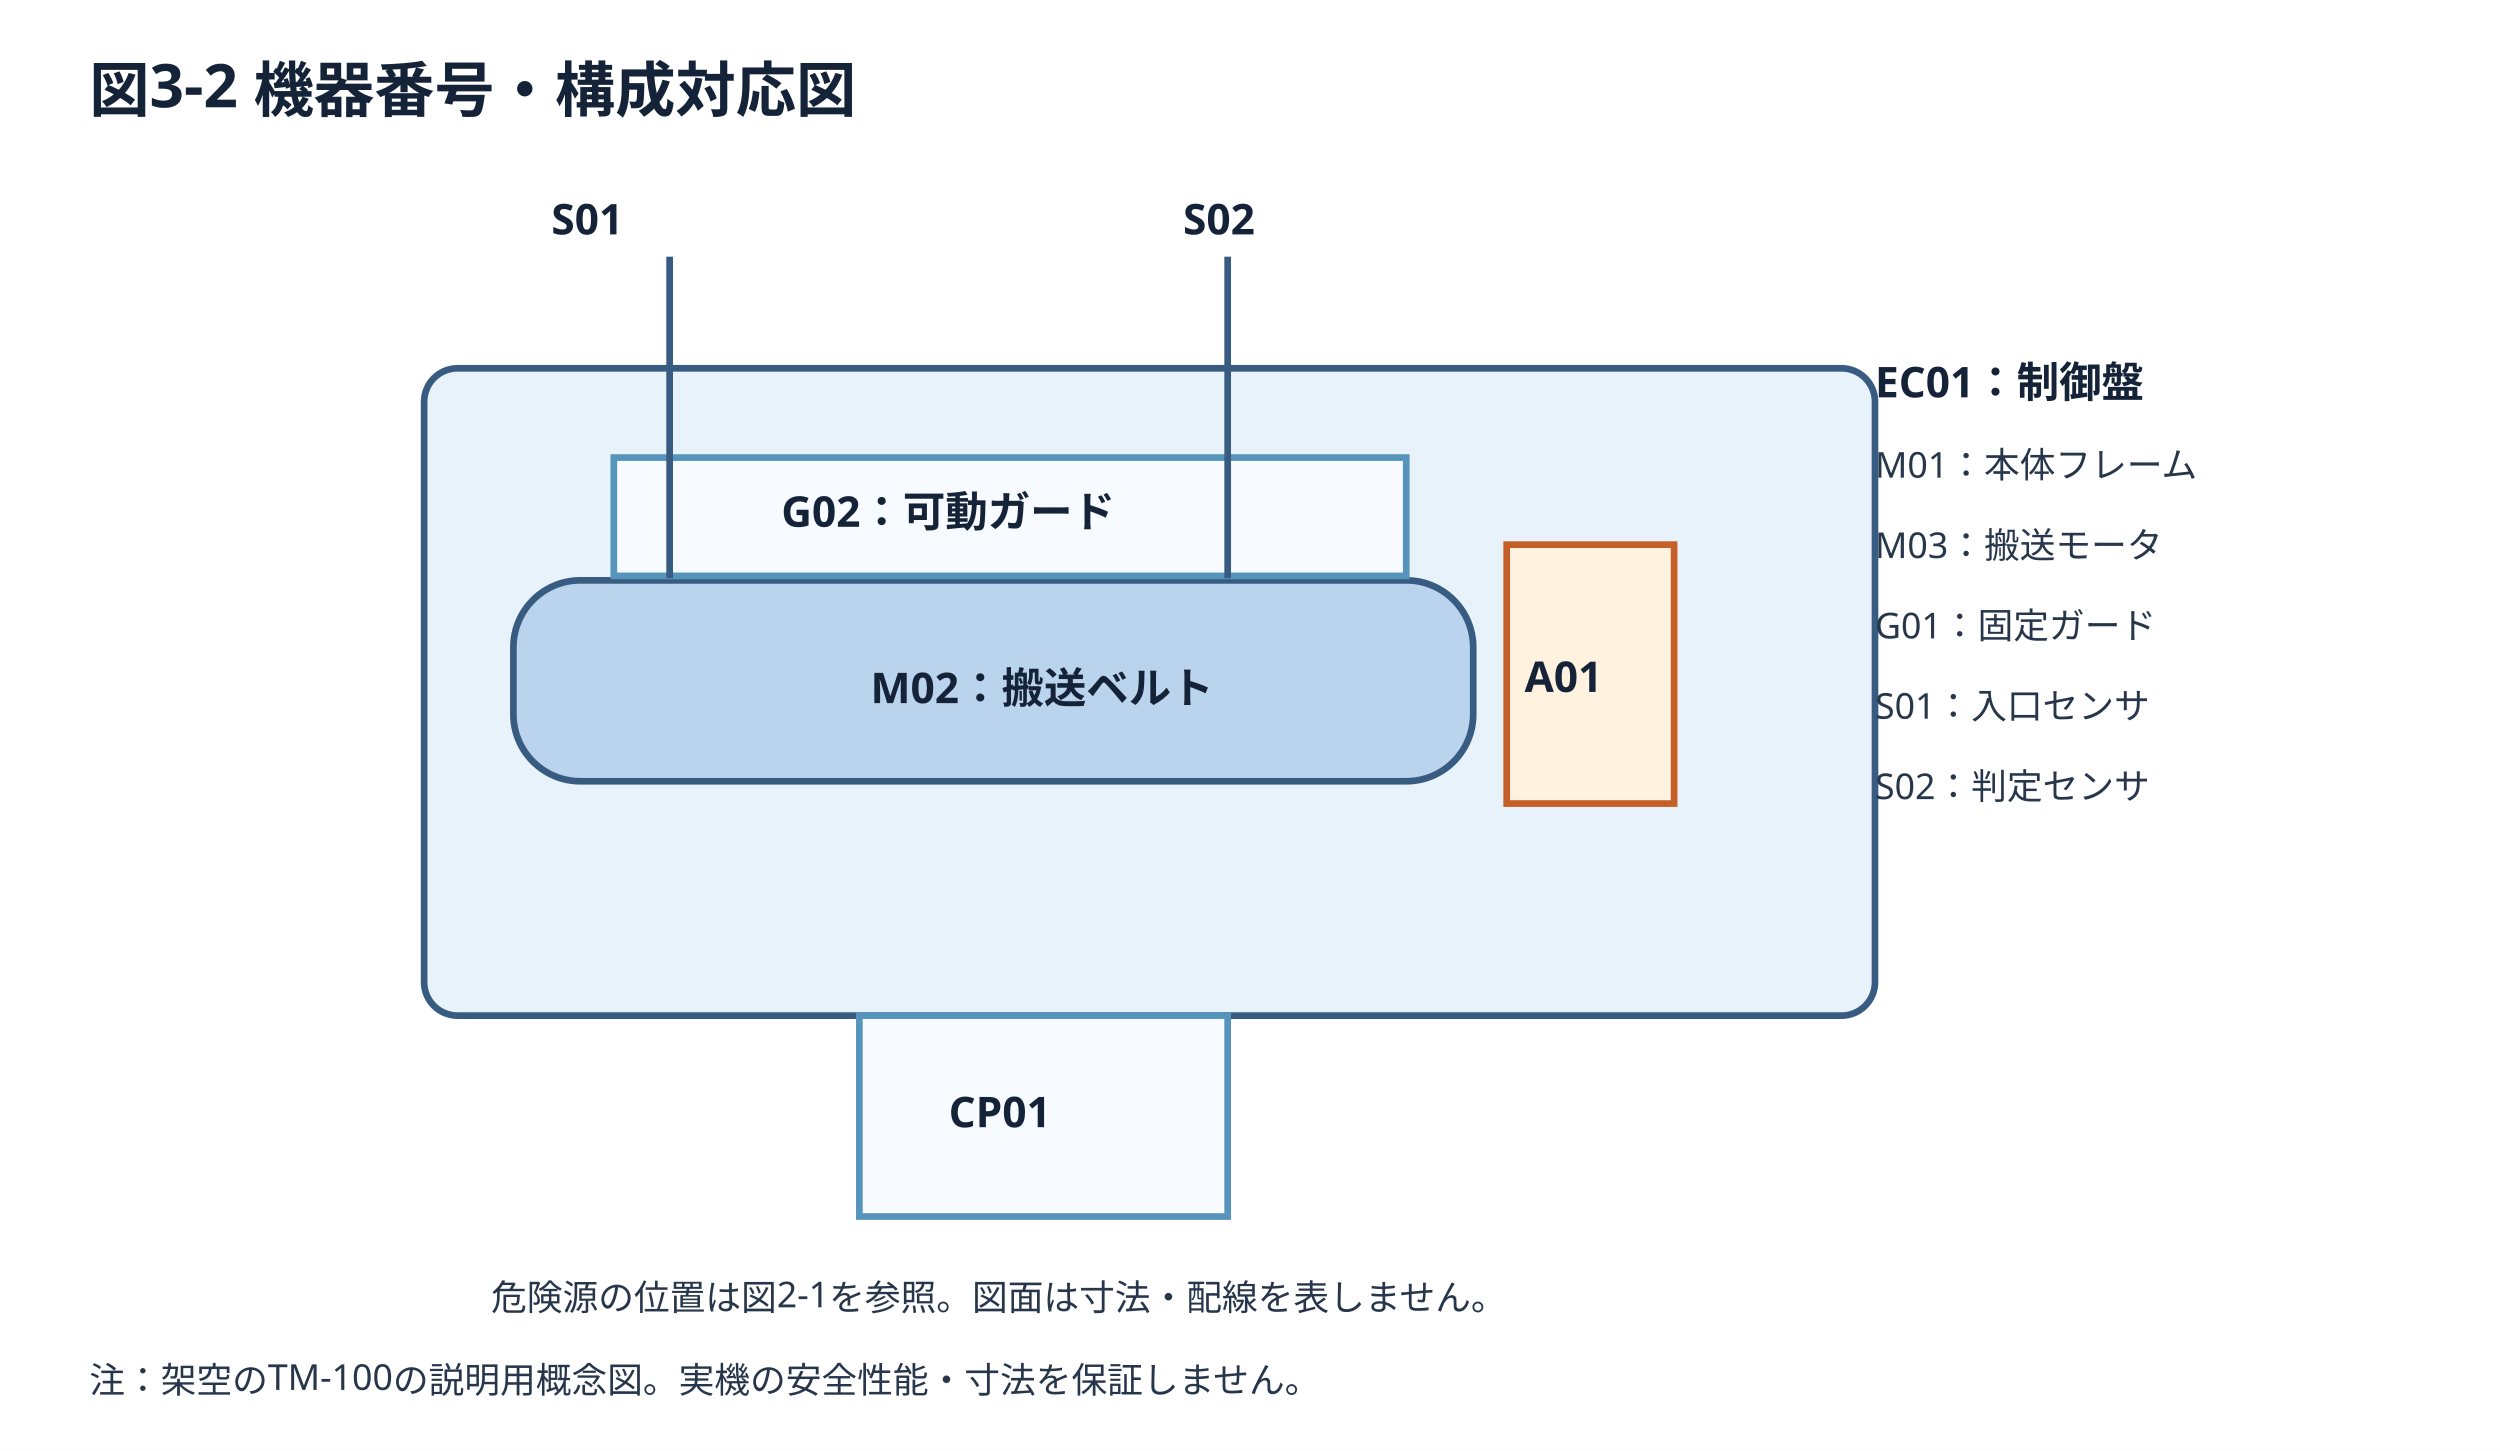
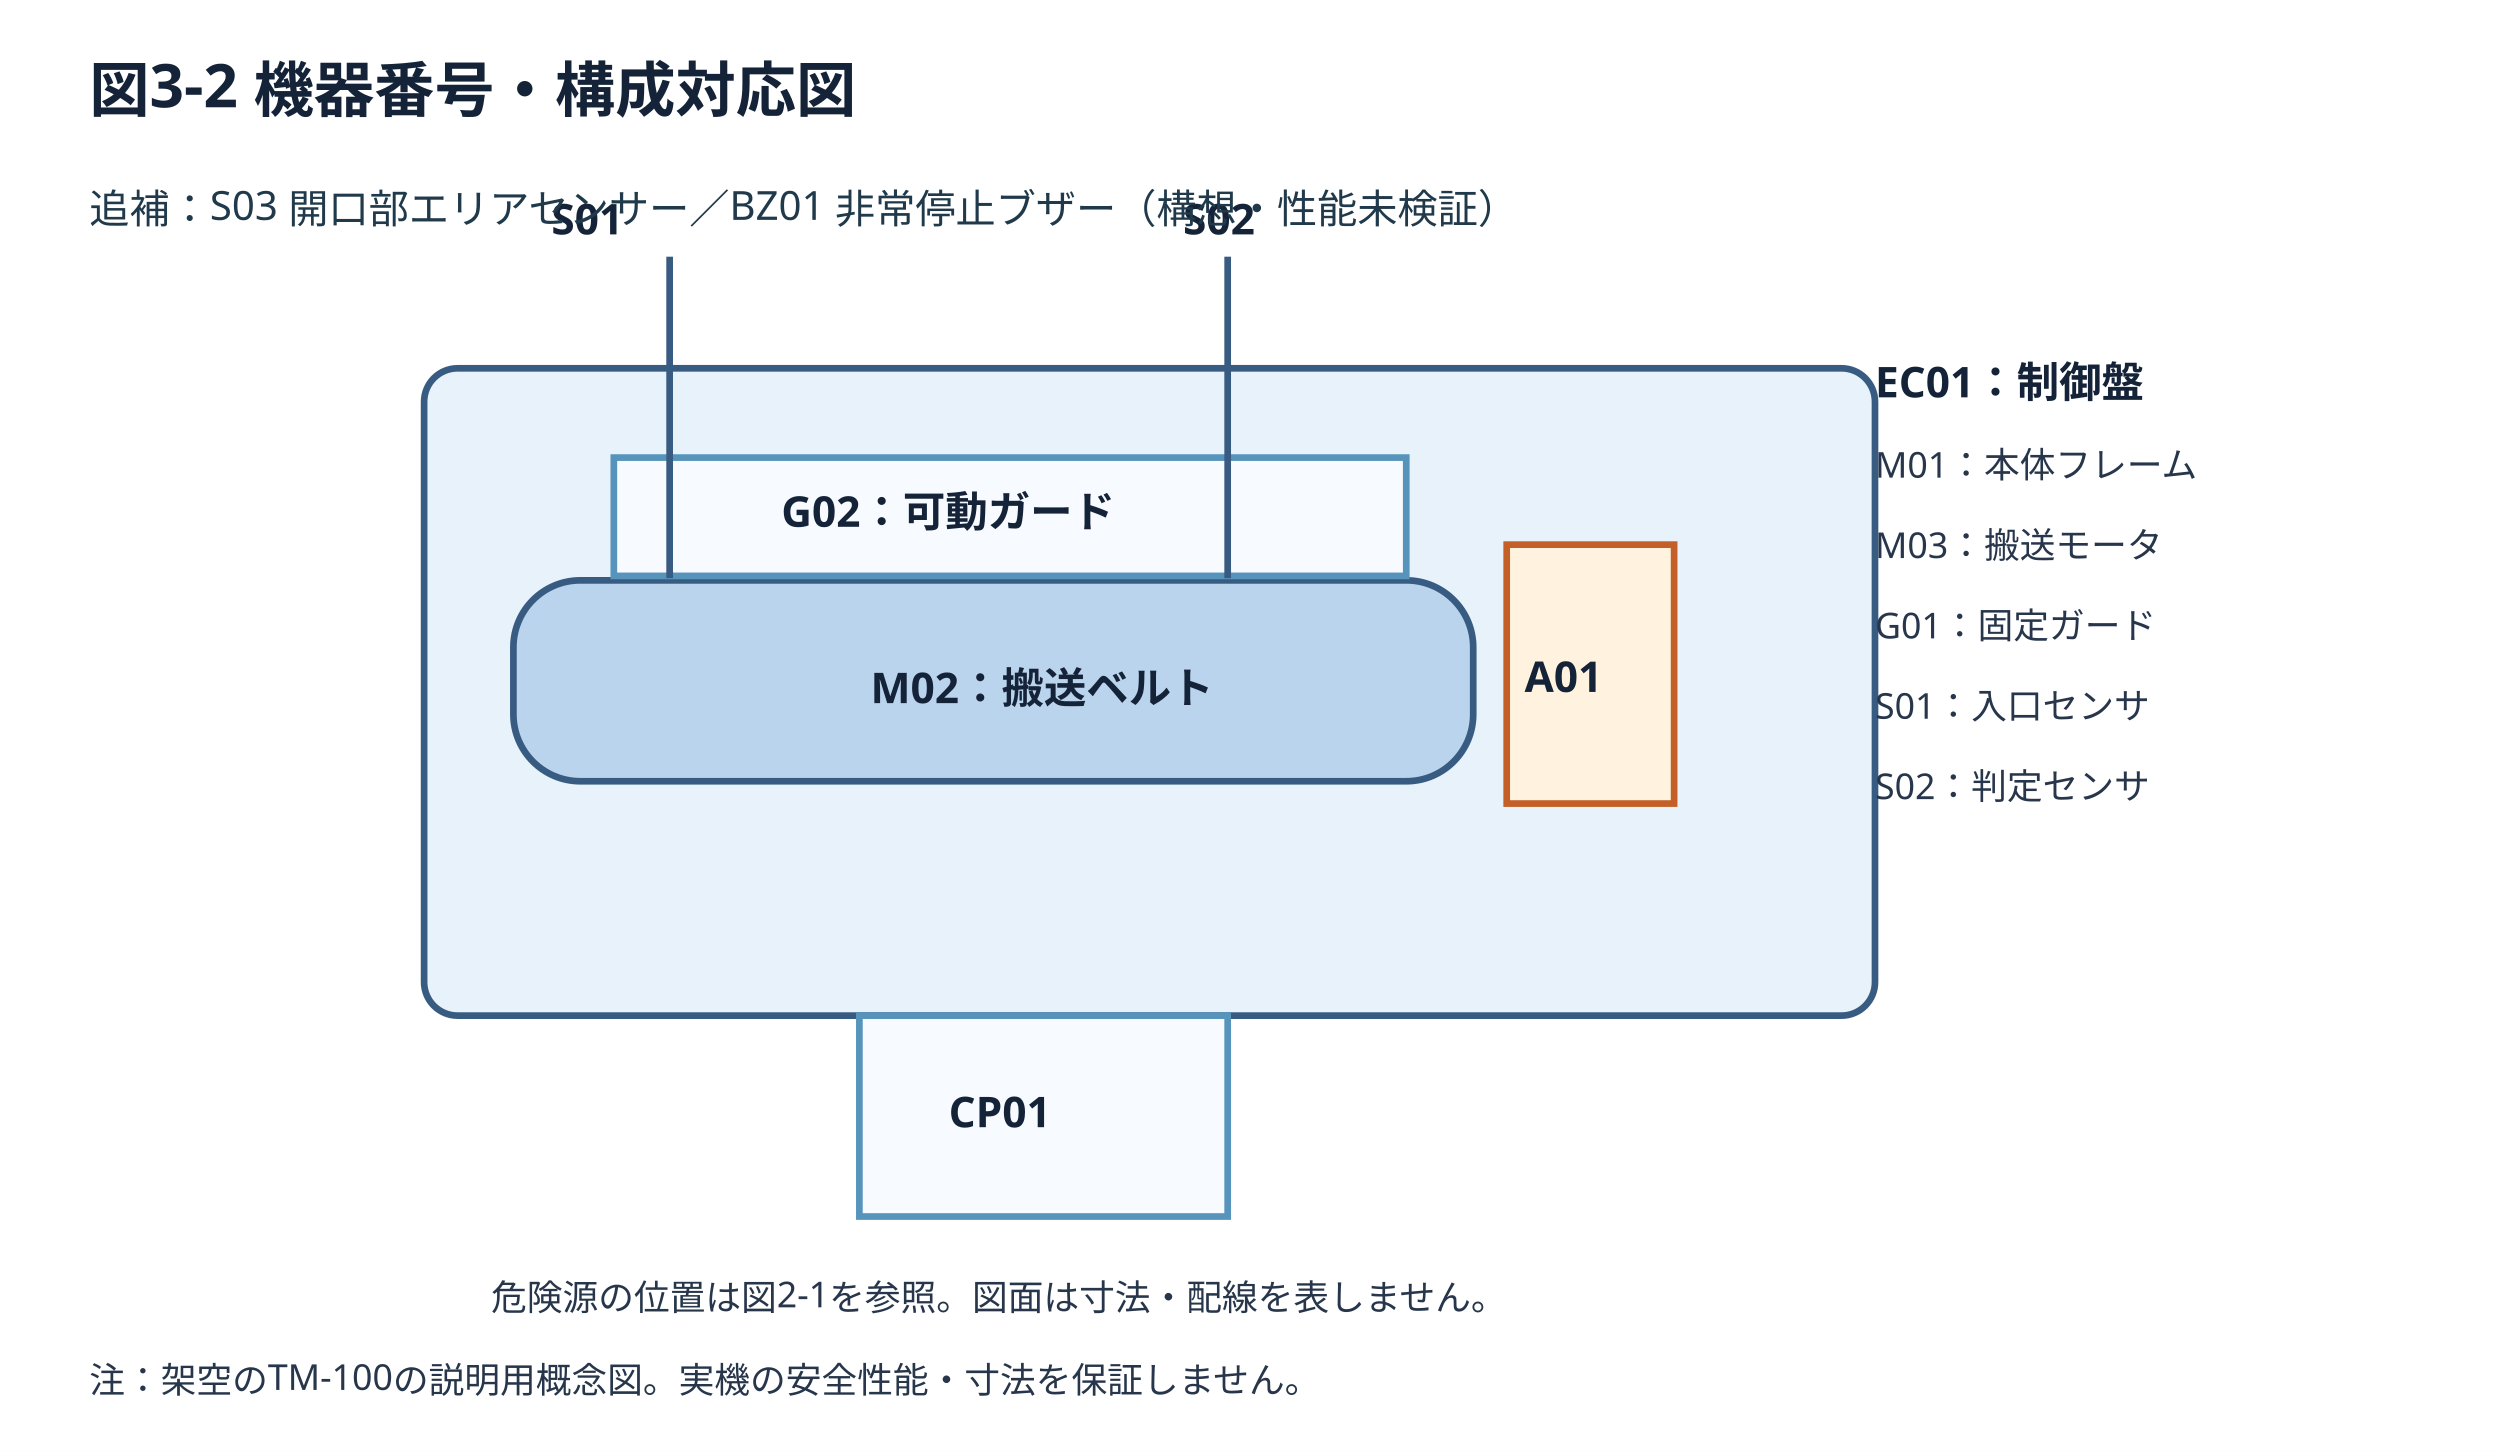
<svg xmlns="http://www.w3.org/2000/svg" width="1120" height="650" viewBox="0 0 1120 650" role="img" aria-label="図3-2 機器番号・構成対応図">
  <style>.t{font:700 27px sans-serif;fill:#152338}.h{font:600 19px sans-serif;fill:#152338}.s{font:16px sans-serif;fill:#27364b}.b{fill:#e8f2fb;stroke:#385b82;stroke-width:3}.g{fill:#f7fbff;stroke:#5794bb;stroke-width:3}.w{fill:#fff3df;stroke:#c45f28;stroke-width:3}.line{stroke:#385b82;stroke-width:3;fill:none}.dash{stroke:#385b82;stroke-width:2;fill:none;stroke-dasharray:8 6}</style>
  <rect width="1120" height="650" fill="white" />
  <text x="40" y="50" class="t">図3-2 機器番号・構成対応図</text>
  <rect x="190" y="165" width="650" height="290" rx="15" class="b" />
  <rect x="230" y="260" width="430" height="90" rx="30" fill="#bbd4ed" stroke="#385b82" stroke-width="3" />
  <rect x="275" y="205" width="355" height="53" class="g" />
  <rect x="675" y="244" width="75" height="116" class="w" />
  <rect x="385" y="455" width="165" height="90" class="g" />
  <text x="390" y="315" class="h">M02：搬送ベルト</text>
  <text x="350" y="236" class="h">G02：可動ガード</text>
  <text x="683" y="310" class="h">A01</text>
  <text x="425" y="505" class="h">CP01</text>
  <text x="840" y="178" class="h">EC01：制御盤</text>
  <text x="840" y="214" class="s">M01：本体フレーム</text>
  <text x="840" y="250" class="s">M03：搬送モータ</text>
  <text x="840" y="286" class="s">G01：固定ガード</text>
  <text x="840" y="322" class="s">S01：入口センサ</text>
  <text x="840" y="358" class="s">S02：判定センサ</text>
  <path d="M300 259 L300 115" class="line" />
  <text x="247" y="105" class="h">S01</text>
  <path d="M550 259 L550 115" class="line" />
  <text x="530" y="105" class="h">S02</text>
  <text x="220" y="587" class="s">危険源の位置は図2-1を参照。図面は寸法・配線を表しません。</text>
  <text x="40" y="624" class="s">注：架空のTM-100の説明用概念図。実機の安全性能・寸法を保証しません。</text>
+   <text x="40" y="100" font-family="sans-serif" font-size="18" fill="#203a4b">追補：S03 開口部エリアセンサー／BZ01 非常停止ブザー（構想・性能未検証）</text>
</svg>
